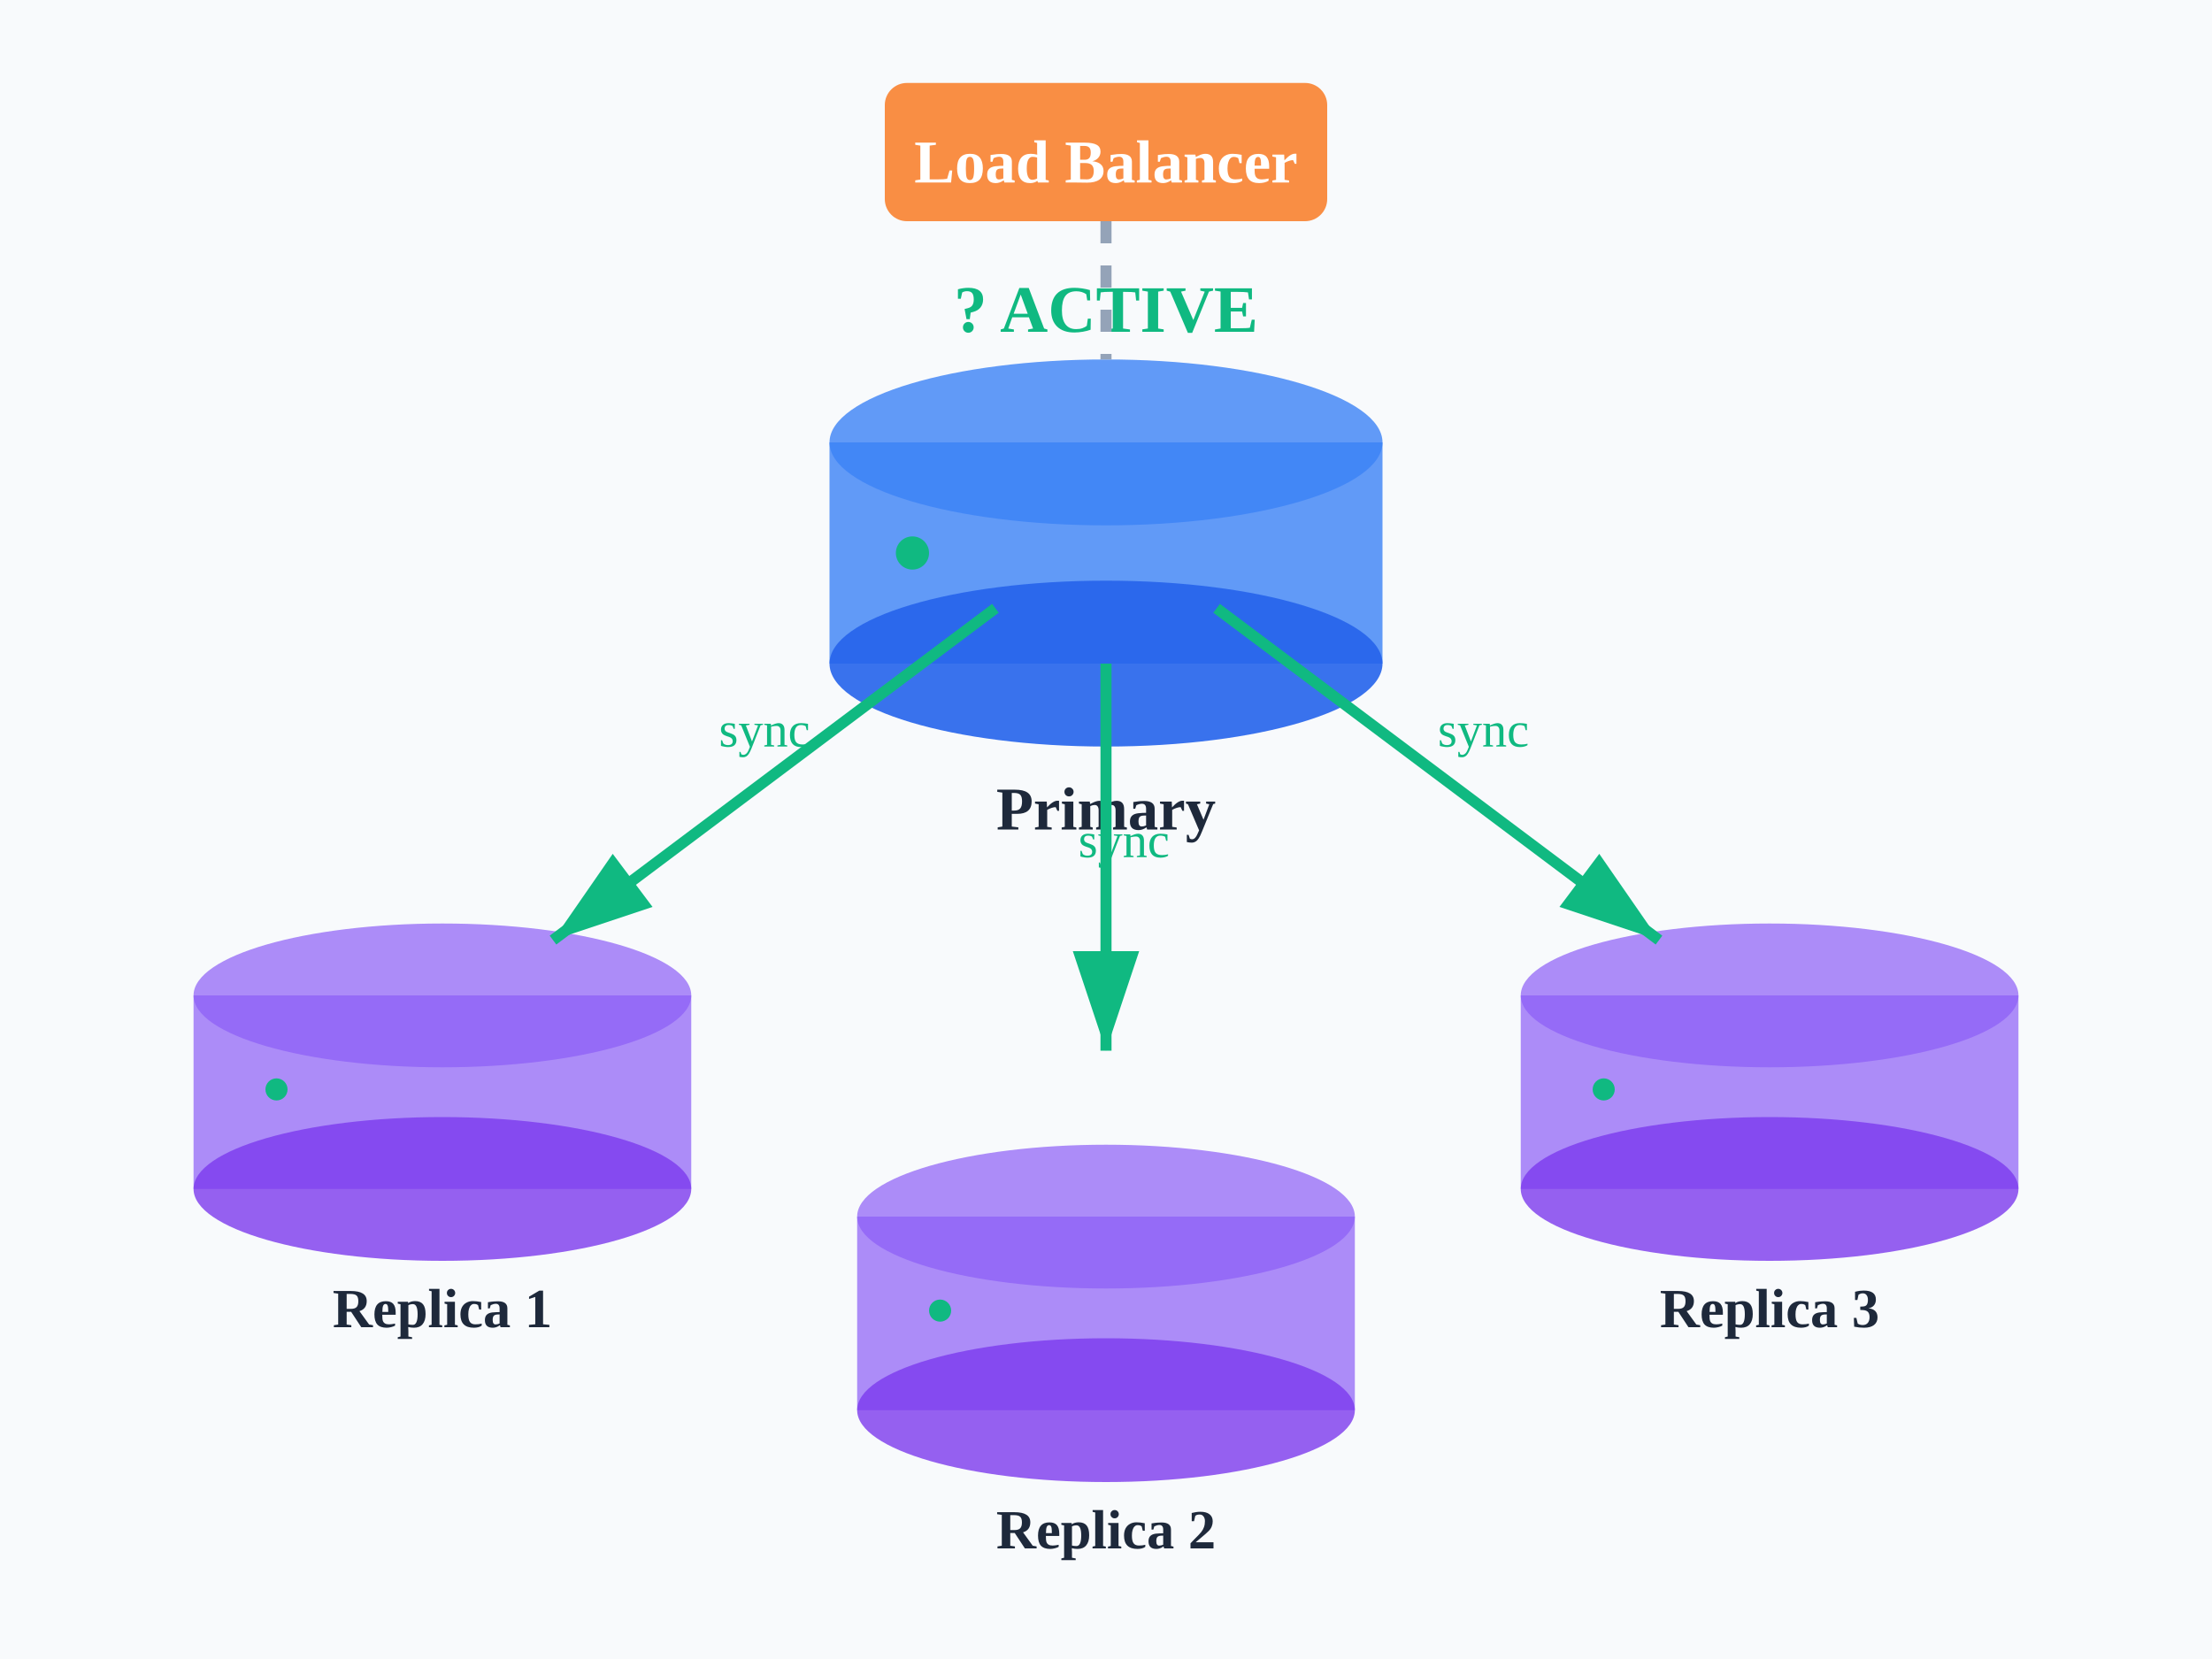
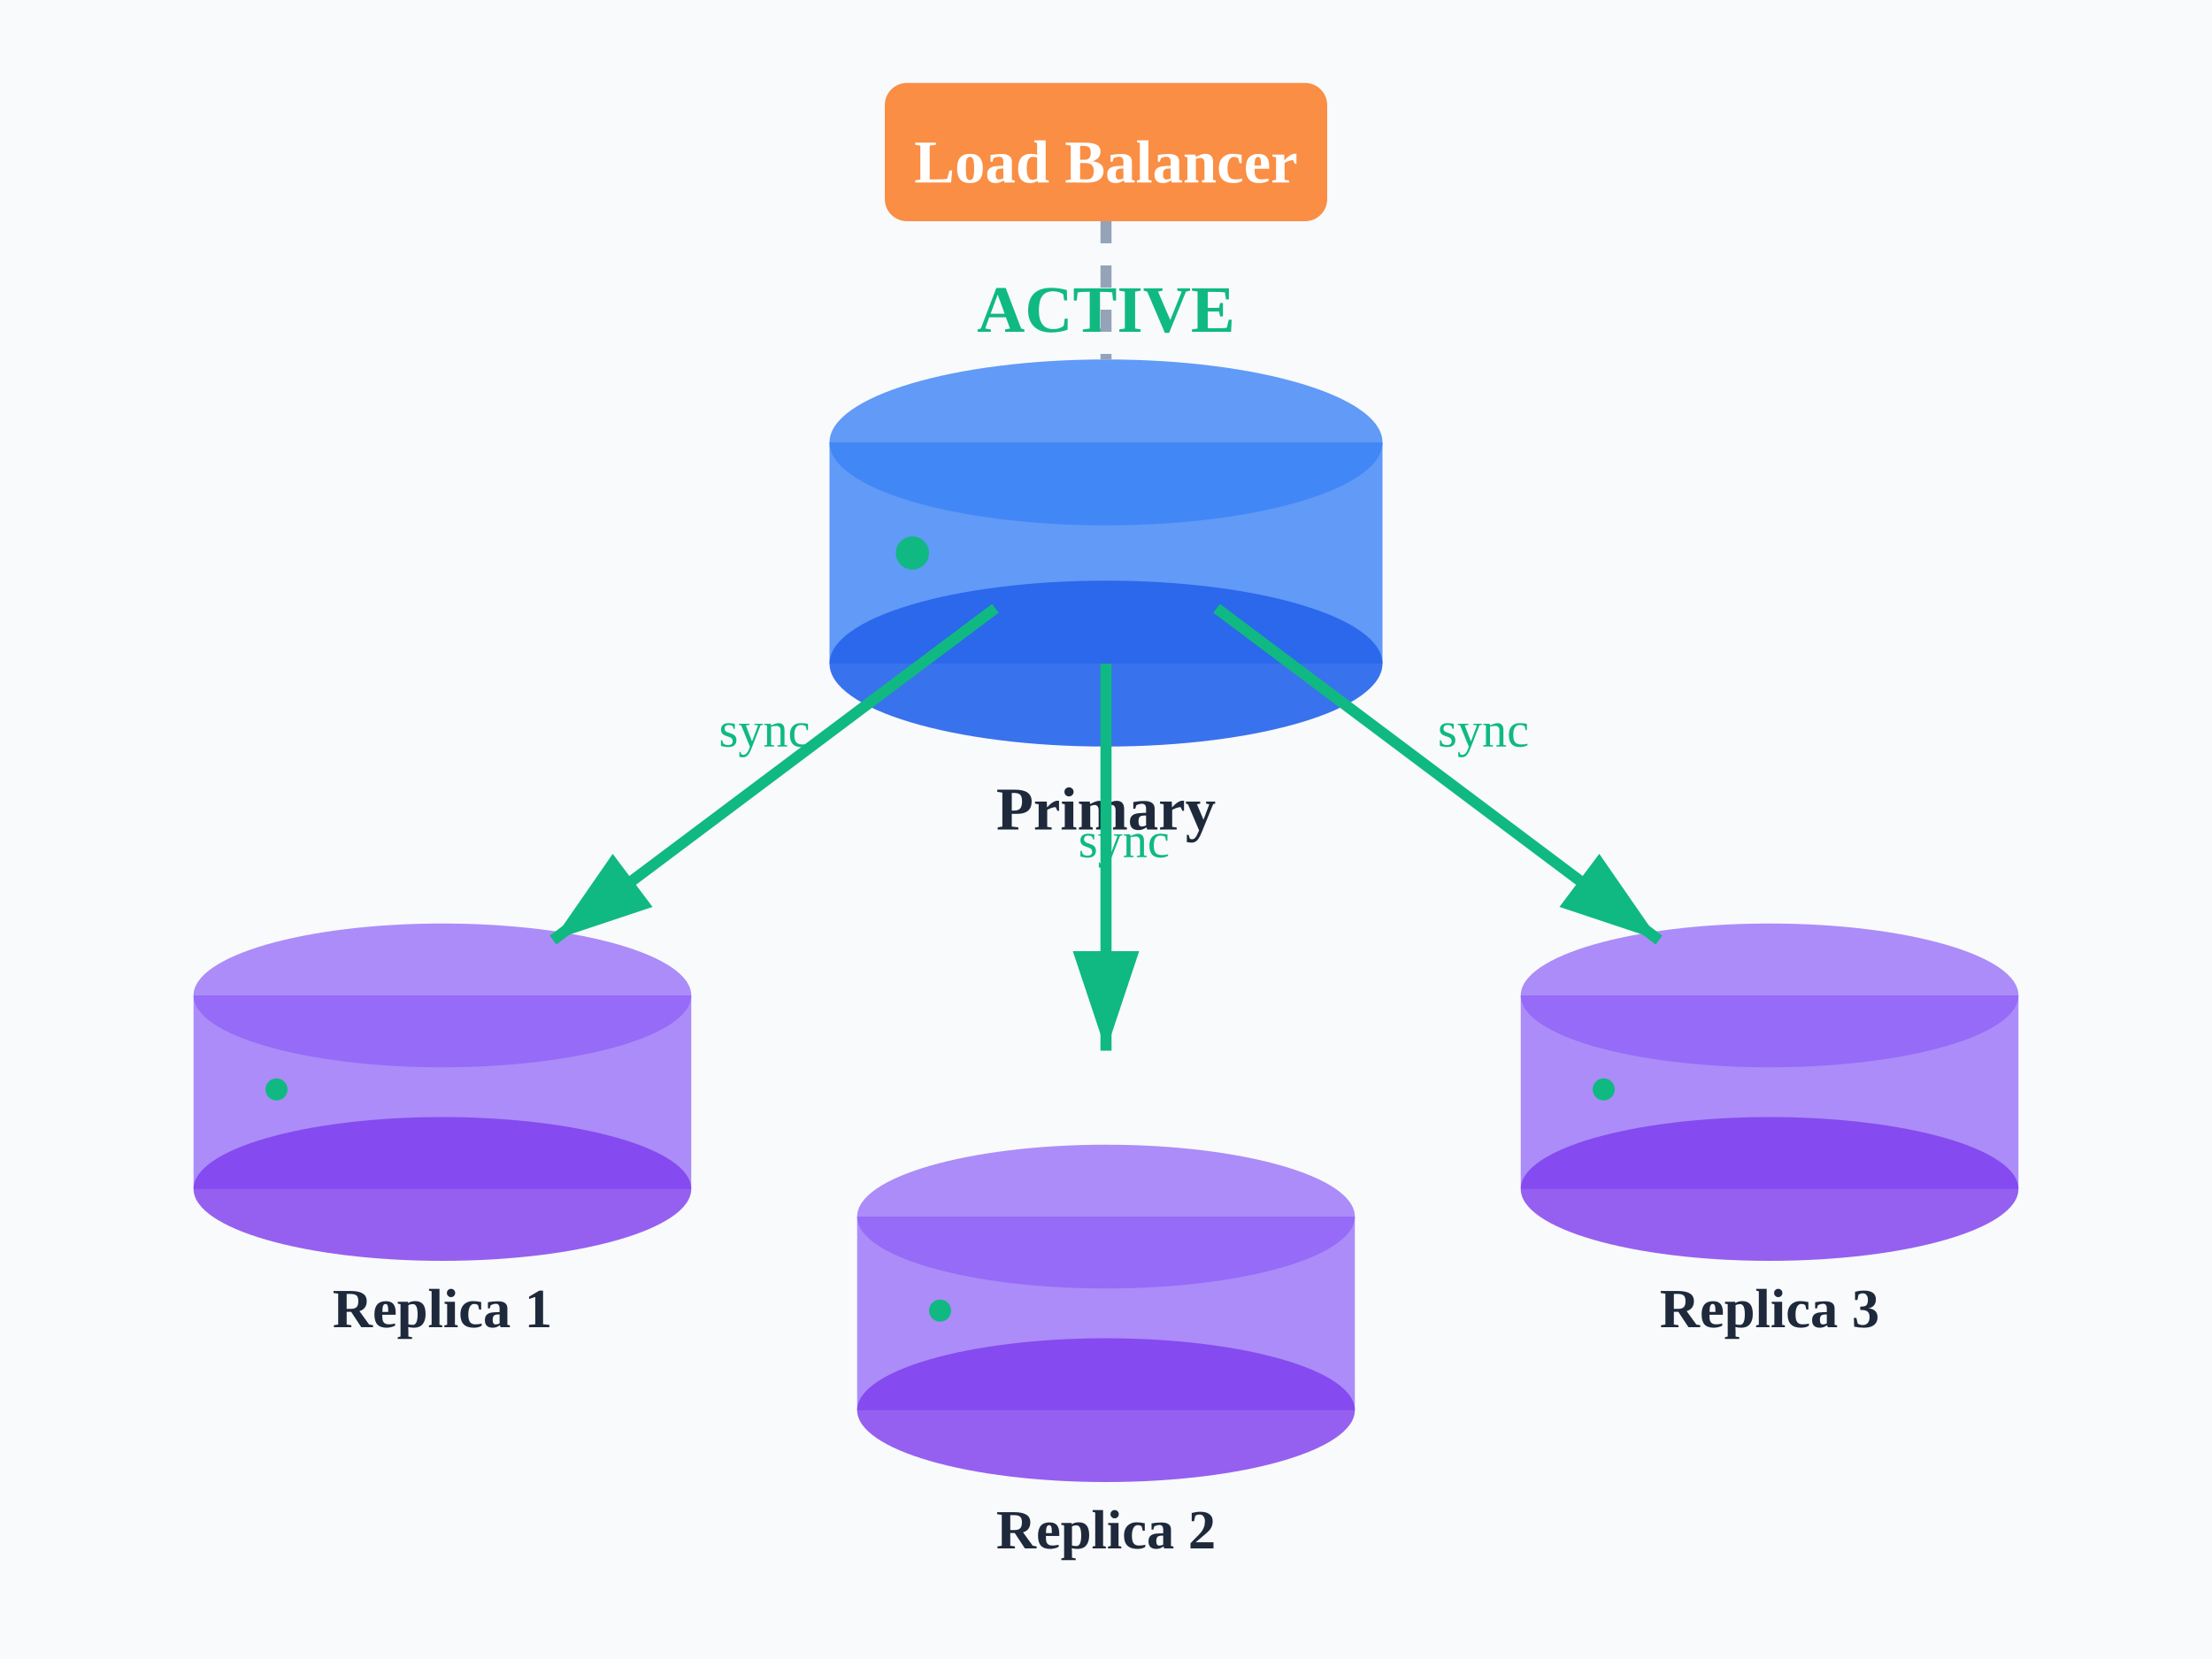
<svg xmlns="http://www.w3.org/2000/svg" viewBox="0 0 400 300">
  <rect width="400" height="300" fill="#f8fafc" />
  <g transform="translate(200, 80)">
    <ellipse cx="0" cy="0" rx="50" ry="15" fill="#3b82f6" opacity="0.8" />
    <rect x="-50" y="0" width="100" height="40" fill="#3b82f6" opacity="0.8" />
    <ellipse cx="0" cy="40" rx="50" ry="15" fill="#2563eb" opacity="0.9" />
    <text x="0" y="70" text-anchor="middle" fill="#1e293b" font-size="11" font-weight="bold">Primary</text>
    <circle cx="-35" cy="20" r="3" fill="#10b981" />
-     <text x="0" y="-20" text-anchor="middle" fill="#10b981" font-size="12" font-weight="bold">? ACTIVE</text>
+     <text x="0" y="-20" text-anchor="middle" fill="#10b981" font-size="12" font-weight="bold">ACTIVE</text>
  </g>
  <g transform="translate(80, 180)">
    <ellipse cx="0" cy="0" rx="45" ry="13" fill="#8b5cf6" opacity="0.7" />
    <rect x="-45" y="0" width="90" height="35" fill="#8b5cf6" opacity="0.7" />
    <ellipse cx="0" cy="35" rx="45" ry="13" fill="#7c3aed" opacity="0.8" />
    <text x="0" y="60" text-anchor="middle" fill="#1e293b" font-size="10" font-weight="bold">Replica 1</text>
    <circle cx="-30" cy="17" r="2" fill="#10b981" />
  </g>
  <g transform="translate(200, 220)">
    <ellipse cx="0" cy="0" rx="45" ry="13" fill="#8b5cf6" opacity="0.7" />
    <rect x="-45" y="0" width="90" height="35" fill="#8b5cf6" opacity="0.7" />
    <ellipse cx="0" cy="35" rx="45" ry="13" fill="#7c3aed" opacity="0.8" />
    <text x="0" y="60" text-anchor="middle" fill="#1e293b" font-size="10" font-weight="bold">Replica 2</text>
    <circle cx="-30" cy="17" r="2" fill="#10b981" />
  </g>
  <g transform="translate(320, 180)">
    <ellipse cx="0" cy="0" rx="45" ry="13" fill="#8b5cf6" opacity="0.7" />
    <rect x="-45" y="0" width="90" height="35" fill="#8b5cf6" opacity="0.7" />
    <ellipse cx="0" cy="35" rx="45" ry="13" fill="#7c3aed" opacity="0.8" />
    <text x="0" y="60" text-anchor="middle" fill="#1e293b" font-size="10" font-weight="bold">Replica 3</text>
    <circle cx="-30" cy="17" r="2" fill="#10b981" />
  </g>
  <g>
    <path d="M 180,110 L 100,170" stroke="#10b981" stroke-width="2" fill="none" marker-end="url(#arrowgreen)" />
    <path d="M 200,120 L 200,190" stroke="#10b981" stroke-width="2" fill="none" marker-end="url(#arrowgreen)" />
    <path d="M 220,110 L 300,170" stroke="#10b981" stroke-width="2" fill="none" marker-end="url(#arrowgreen)" />
    <text x="130" y="135" fill="#10b981" font-size="9">sync</text>
    <text x="195" y="155" fill="#10b981" font-size="9">sync</text>
    <text x="260" y="135" fill="#10b981" font-size="9">sync</text>
  </g>
  <defs>
    <marker id="arrowgreen" markerWidth="10" markerHeight="10" refX="9" refY="3" orient="auto" markerUnits="strokeWidth">
      <path d="M0,0 L0,6 L9,3 z" fill="#10b981" />
    </marker>
  </defs>
  <g transform="translate(200, 30)">
    <rect x="-40" y="-15" width="80" height="25" fill="#f97316" opacity="0.8" rx="4" />
    <text x="0" y="3" text-anchor="middle" fill="white" font-size="11" font-weight="bold">Load Balancer</text>
  </g>
  <line x1="200" y1="40" x2="200" y2="65" stroke="#94a3b8" stroke-width="2" stroke-dasharray="4,4" />
</svg>
